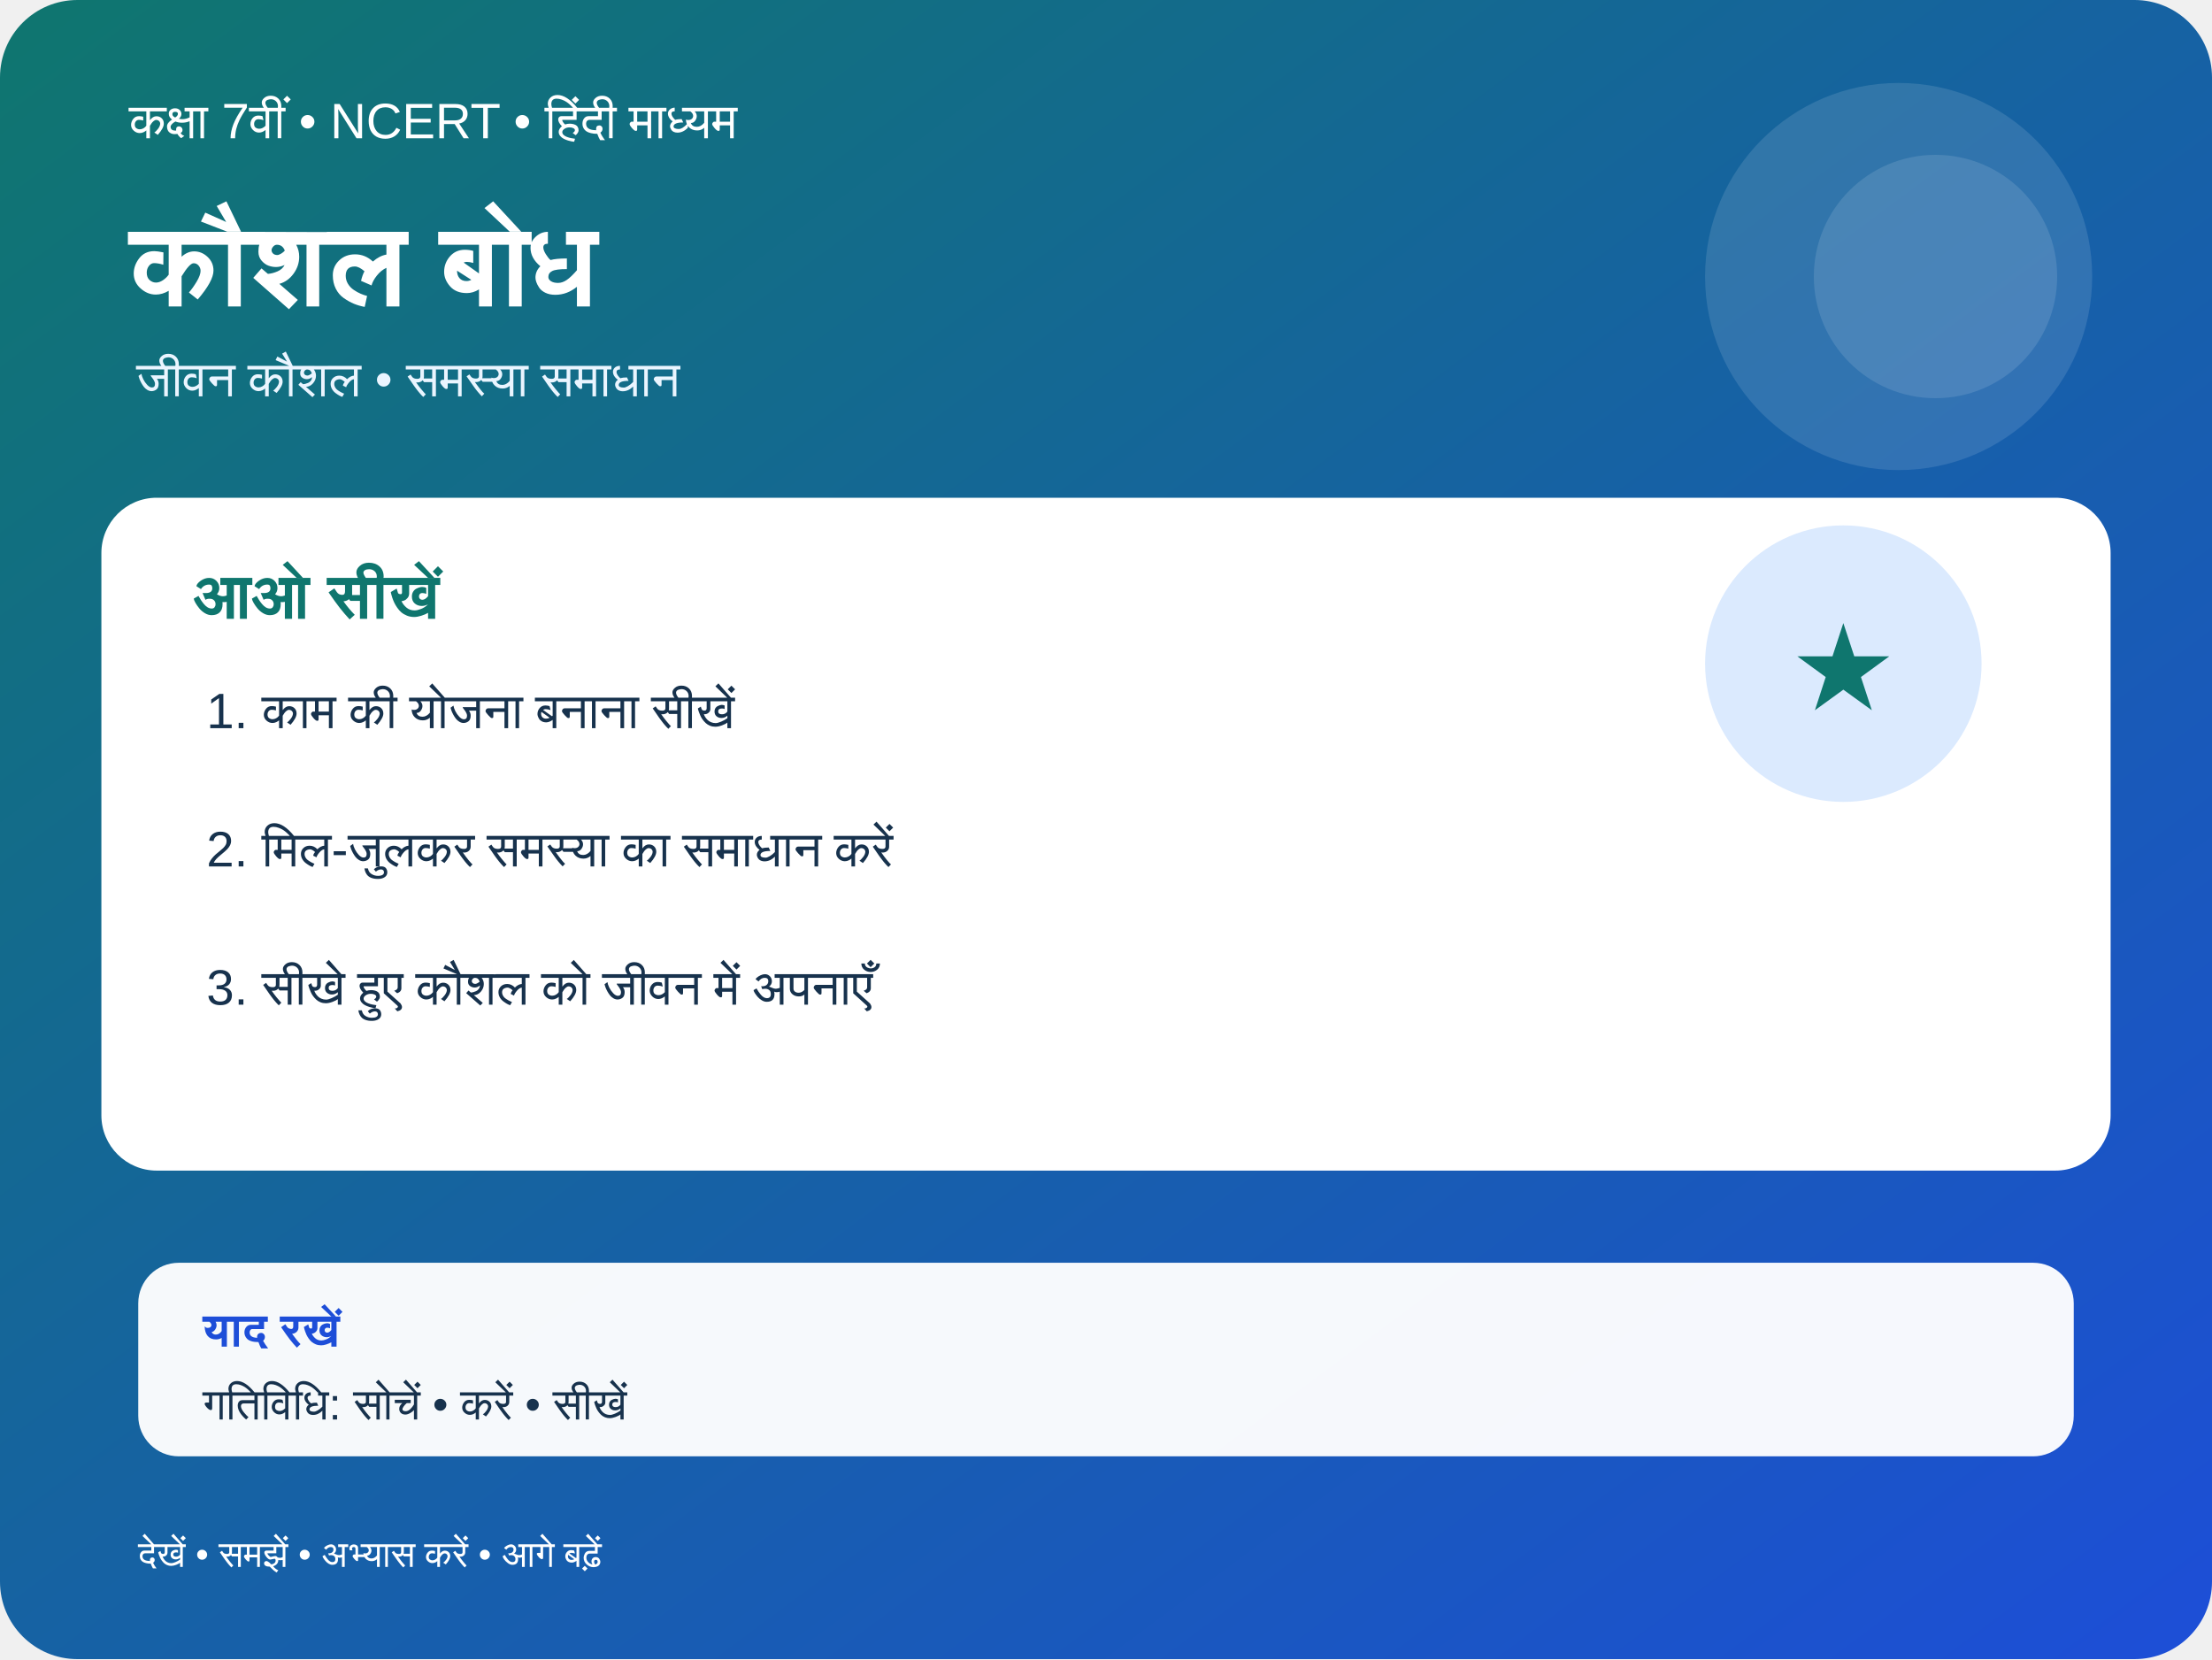
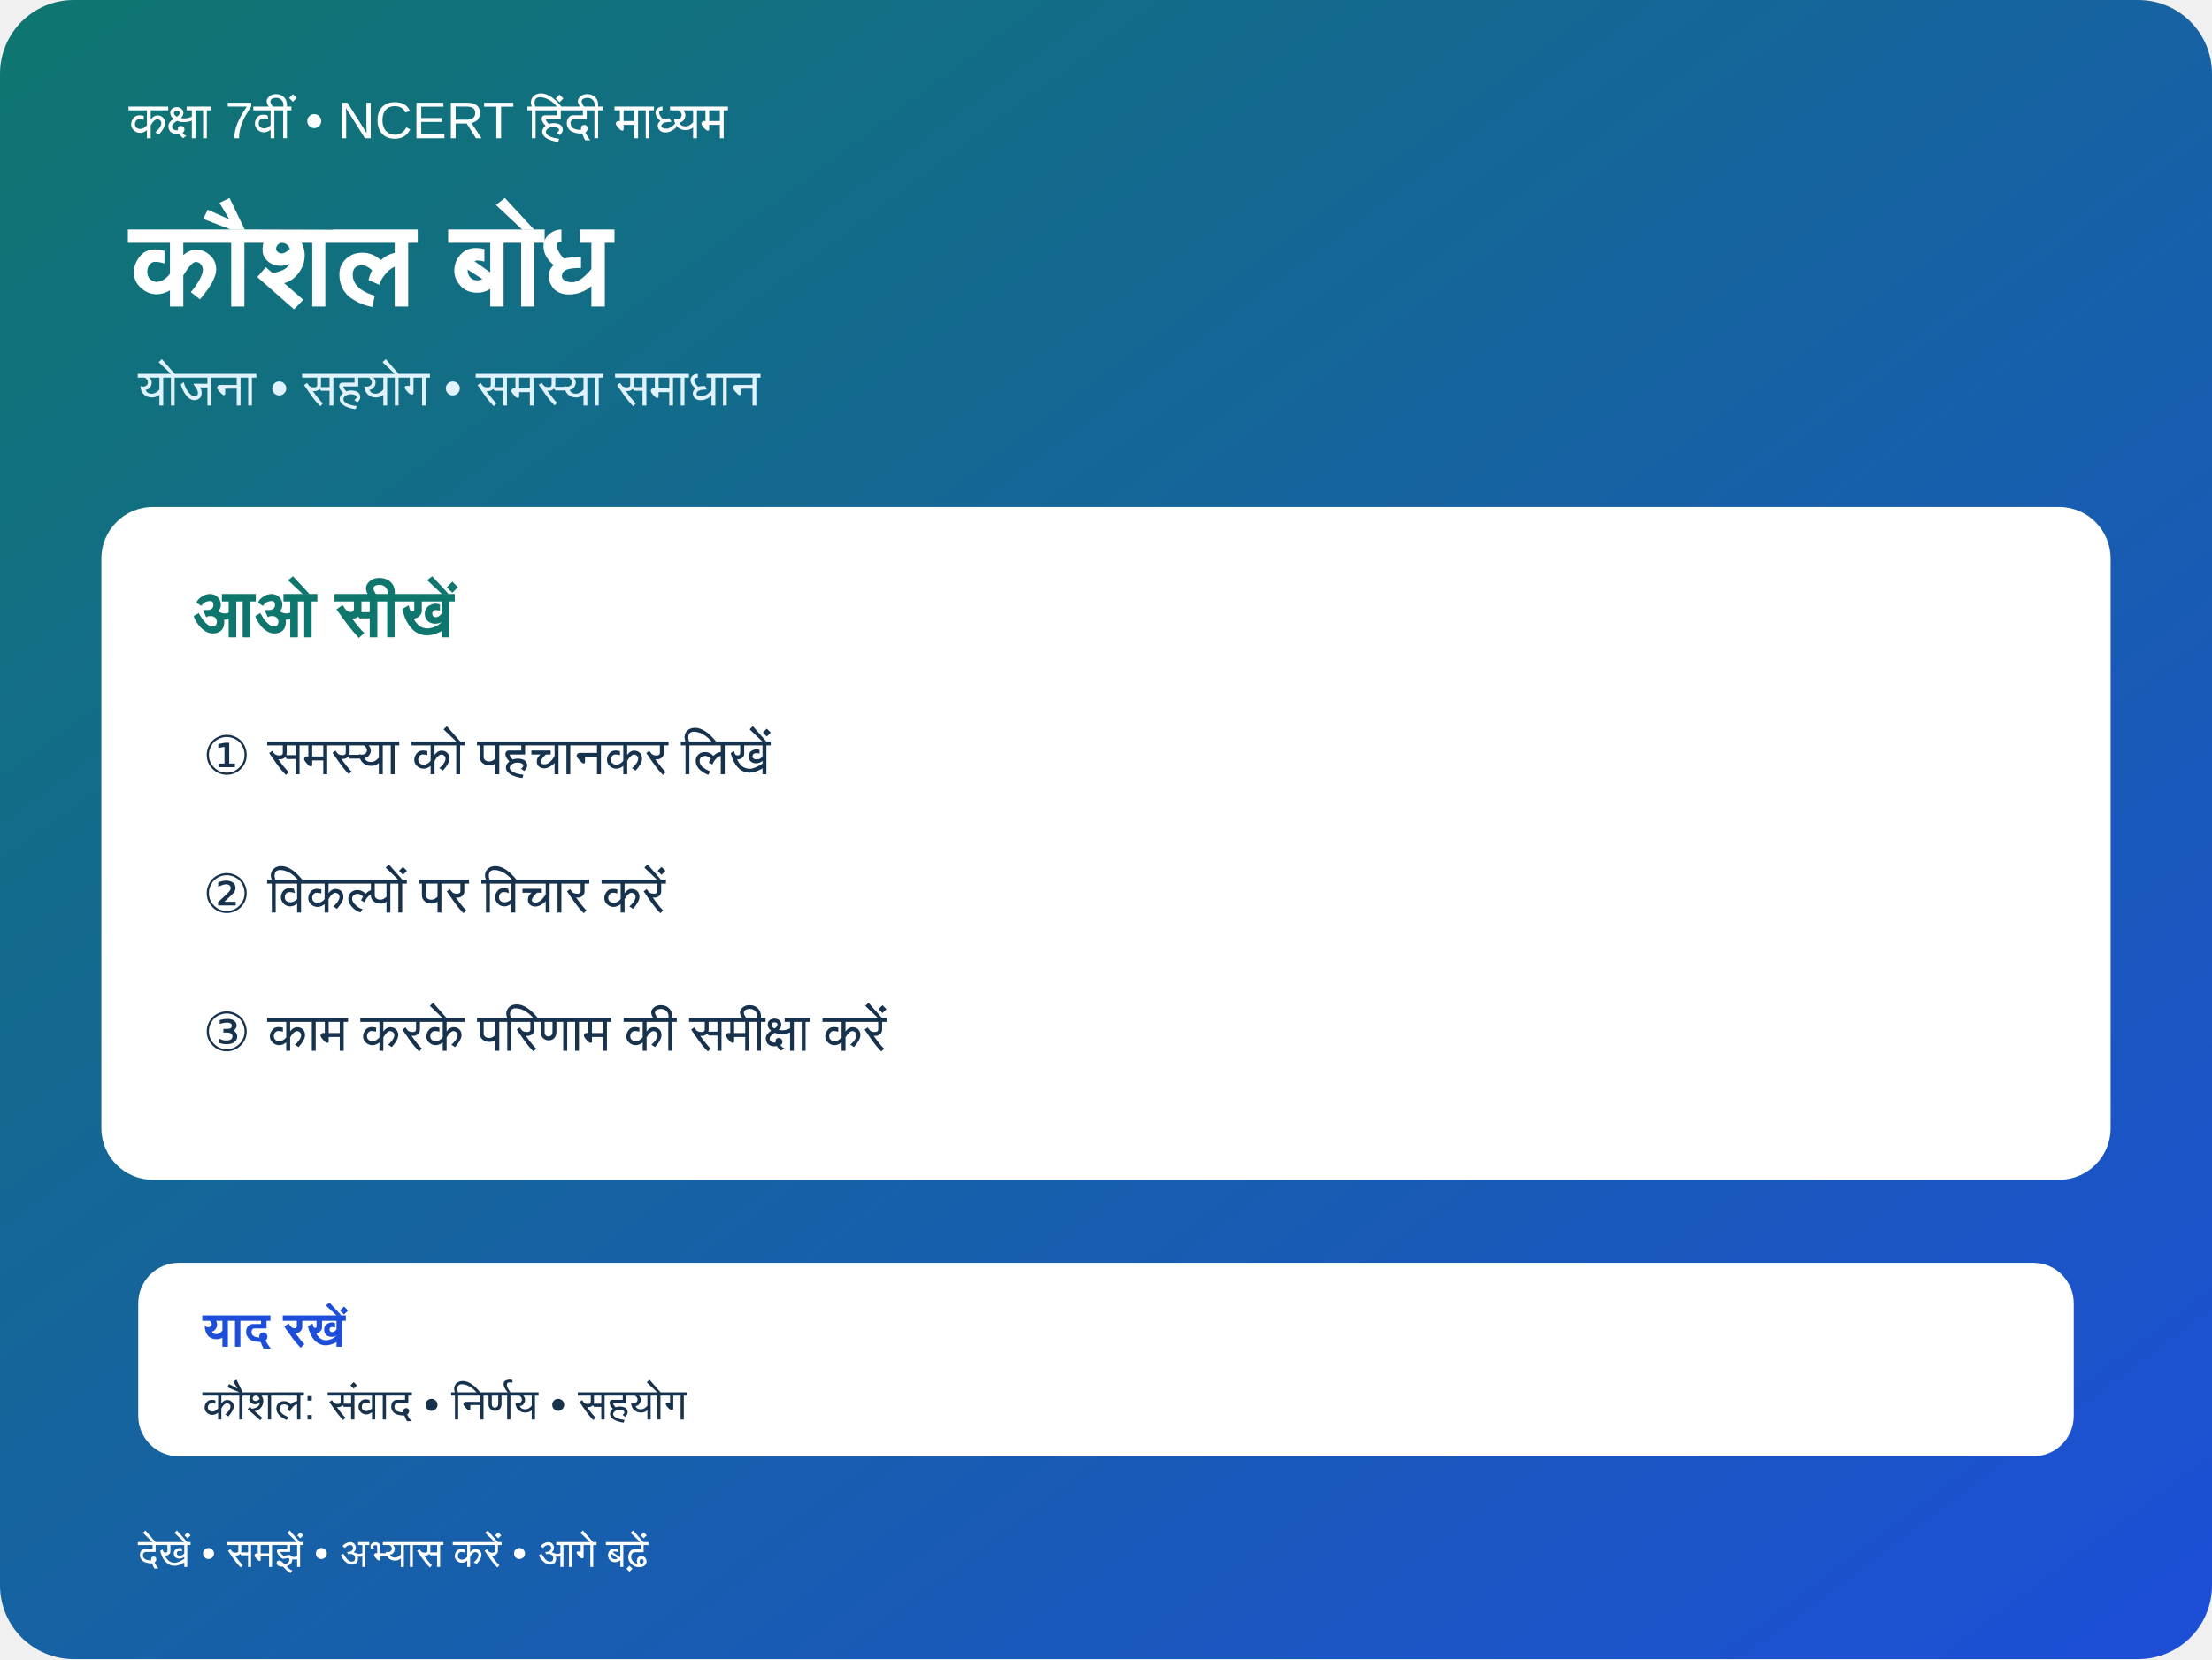
<svg xmlns="http://www.w3.org/2000/svg" width="1200" height="900" viewBox="0 0 1200 900">
  <defs>
-     <linearGradient id="bg" x1="0" y1="0" x2="1" y2="1">
+     <linearGradient id="g" x2="1" y2="1">
      <stop stop-color="#0f766e" />
      <stop offset="1" stop-color="#1d4ed8" />
    </linearGradient>
  </defs>
-   <rect width="1200" height="900" rx="42" fill="url(#bg)" />
-   <circle cx="1030" cy="150" r="105" fill="#ffffff" opacity=".12" />
-   <circle cx="1050" cy="150" r="66" fill="#ffffff" opacity=".12" />
-   <text x="70" y="75" font-size="27" fill="#fff" font-family="Arial">कक्षा 7वीं • NCERT • हिंदी माध्यम</text>
-   <text x="70" y="165" font-size="62" font-weight="bold" fill="#fff" font-family="Arial">कौशल बोध</text>
-   <text x="74" y="215" font-size="27" fill="#eaf5ff" font-family="Arial">जीवन कौशल • समस्या समाधान</text>
-   <rect x="55" y="270" width="1090" height="365" rx="30" fill="#fff" />
-   <circle cx="1000" cy="360" r="75" fill="#dbeafe" />
-   <text x="1000" y="385" text-anchor="middle" font-size="65" fill="#0f766e" font-family="Arial">★</text>
-   <text x="105" y="335" font-size="34" font-weight="bold" fill="#0f766e" font-family="Arial">आओ सीखें</text>
-   <text x="112" y="395" font-size="27" fill="#17324d" font-family="Arial">1. काम की योजना बनाना सीखें</text>
-   <text x="112" y="470" font-size="27" fill="#17324d" font-family="Arial">2. मिल-जुलकर समस्या का समाधान करें</text>
-   <text x="112" y="545" font-size="27" fill="#17324d" font-family="Arial">3. सीखे हुए कौशल को जीवन में अपनाएँ</text>
-   <rect x="75" y="685" width="1050" height="105" rx="22" fill="#fff" opacity=".96" />
-   <text x="110" y="730" font-size="25" font-weight="bold" fill="#1d4ed8" font-family="Arial">याद रखें</text>
-   <text x="110" y="770" font-size="24" fill="#17324d" font-family="Arial">गतिविधि: सोचें • करें • सीखें</text>
-   <text x="75" y="850" font-size="20" fill="#fff" font-family="Arial">देखें • समझें • अभ्यास करें • आगे बढ़ें</text>
+   <rect width="1200" height="900" rx="40" fill="url(#g)" />
+   <text x="70" y="75" fill="white" font-size="28" font-family="Arial">कक्षा 7वीं • NCERT हिंदी माध्यम</text>
+   <text x="70" y="165" fill="white" font-size="64" font-weight="bold" font-family="Arial">कौशल बोध</text>
+   <text x="75" y="220" fill="#e0f2fe" font-size="28" font-family="Arial">योजना • सहयोग • समस्या समाधान</text>
+   <rect x="55" y="275" width="1090" height="365" rx="28" fill="white" />
+   <text x="105" y="345" fill="#0f766e" font-size="36" font-weight="bold" font-family="Arial">आओ सीखें</text>
+   <g fill="#17324d" font-size="29" font-family="Arial">
+     <text x="110" y="420">① समस्या को पहचानकर लिखें</text>
+     <text x="110" y="495">② विकल्पों पर विचार करें</text>
+     <text x="110" y="570">③ काम करके परिणाम की समीक्षा करें</text>
+   </g>
+   <rect x="75" y="685" width="1050" height="105" rx="22" fill="white" />
+   <text x="110" y="730" fill="#1d4ed8" font-size="26" font-weight="bold" font-family="Arial">याद रखें</text>
+   <text x="110" y="770" fill="#17324d" font-size="24" font-family="Arial">कौशल: संवाद • निर्णय • सहयोग</text>
+   <text x="75" y="850" fill="white" font-size="22" font-family="Arial">देखें • समझें • अभ्यास करें • आगे बढ़ें</text>
</svg>
